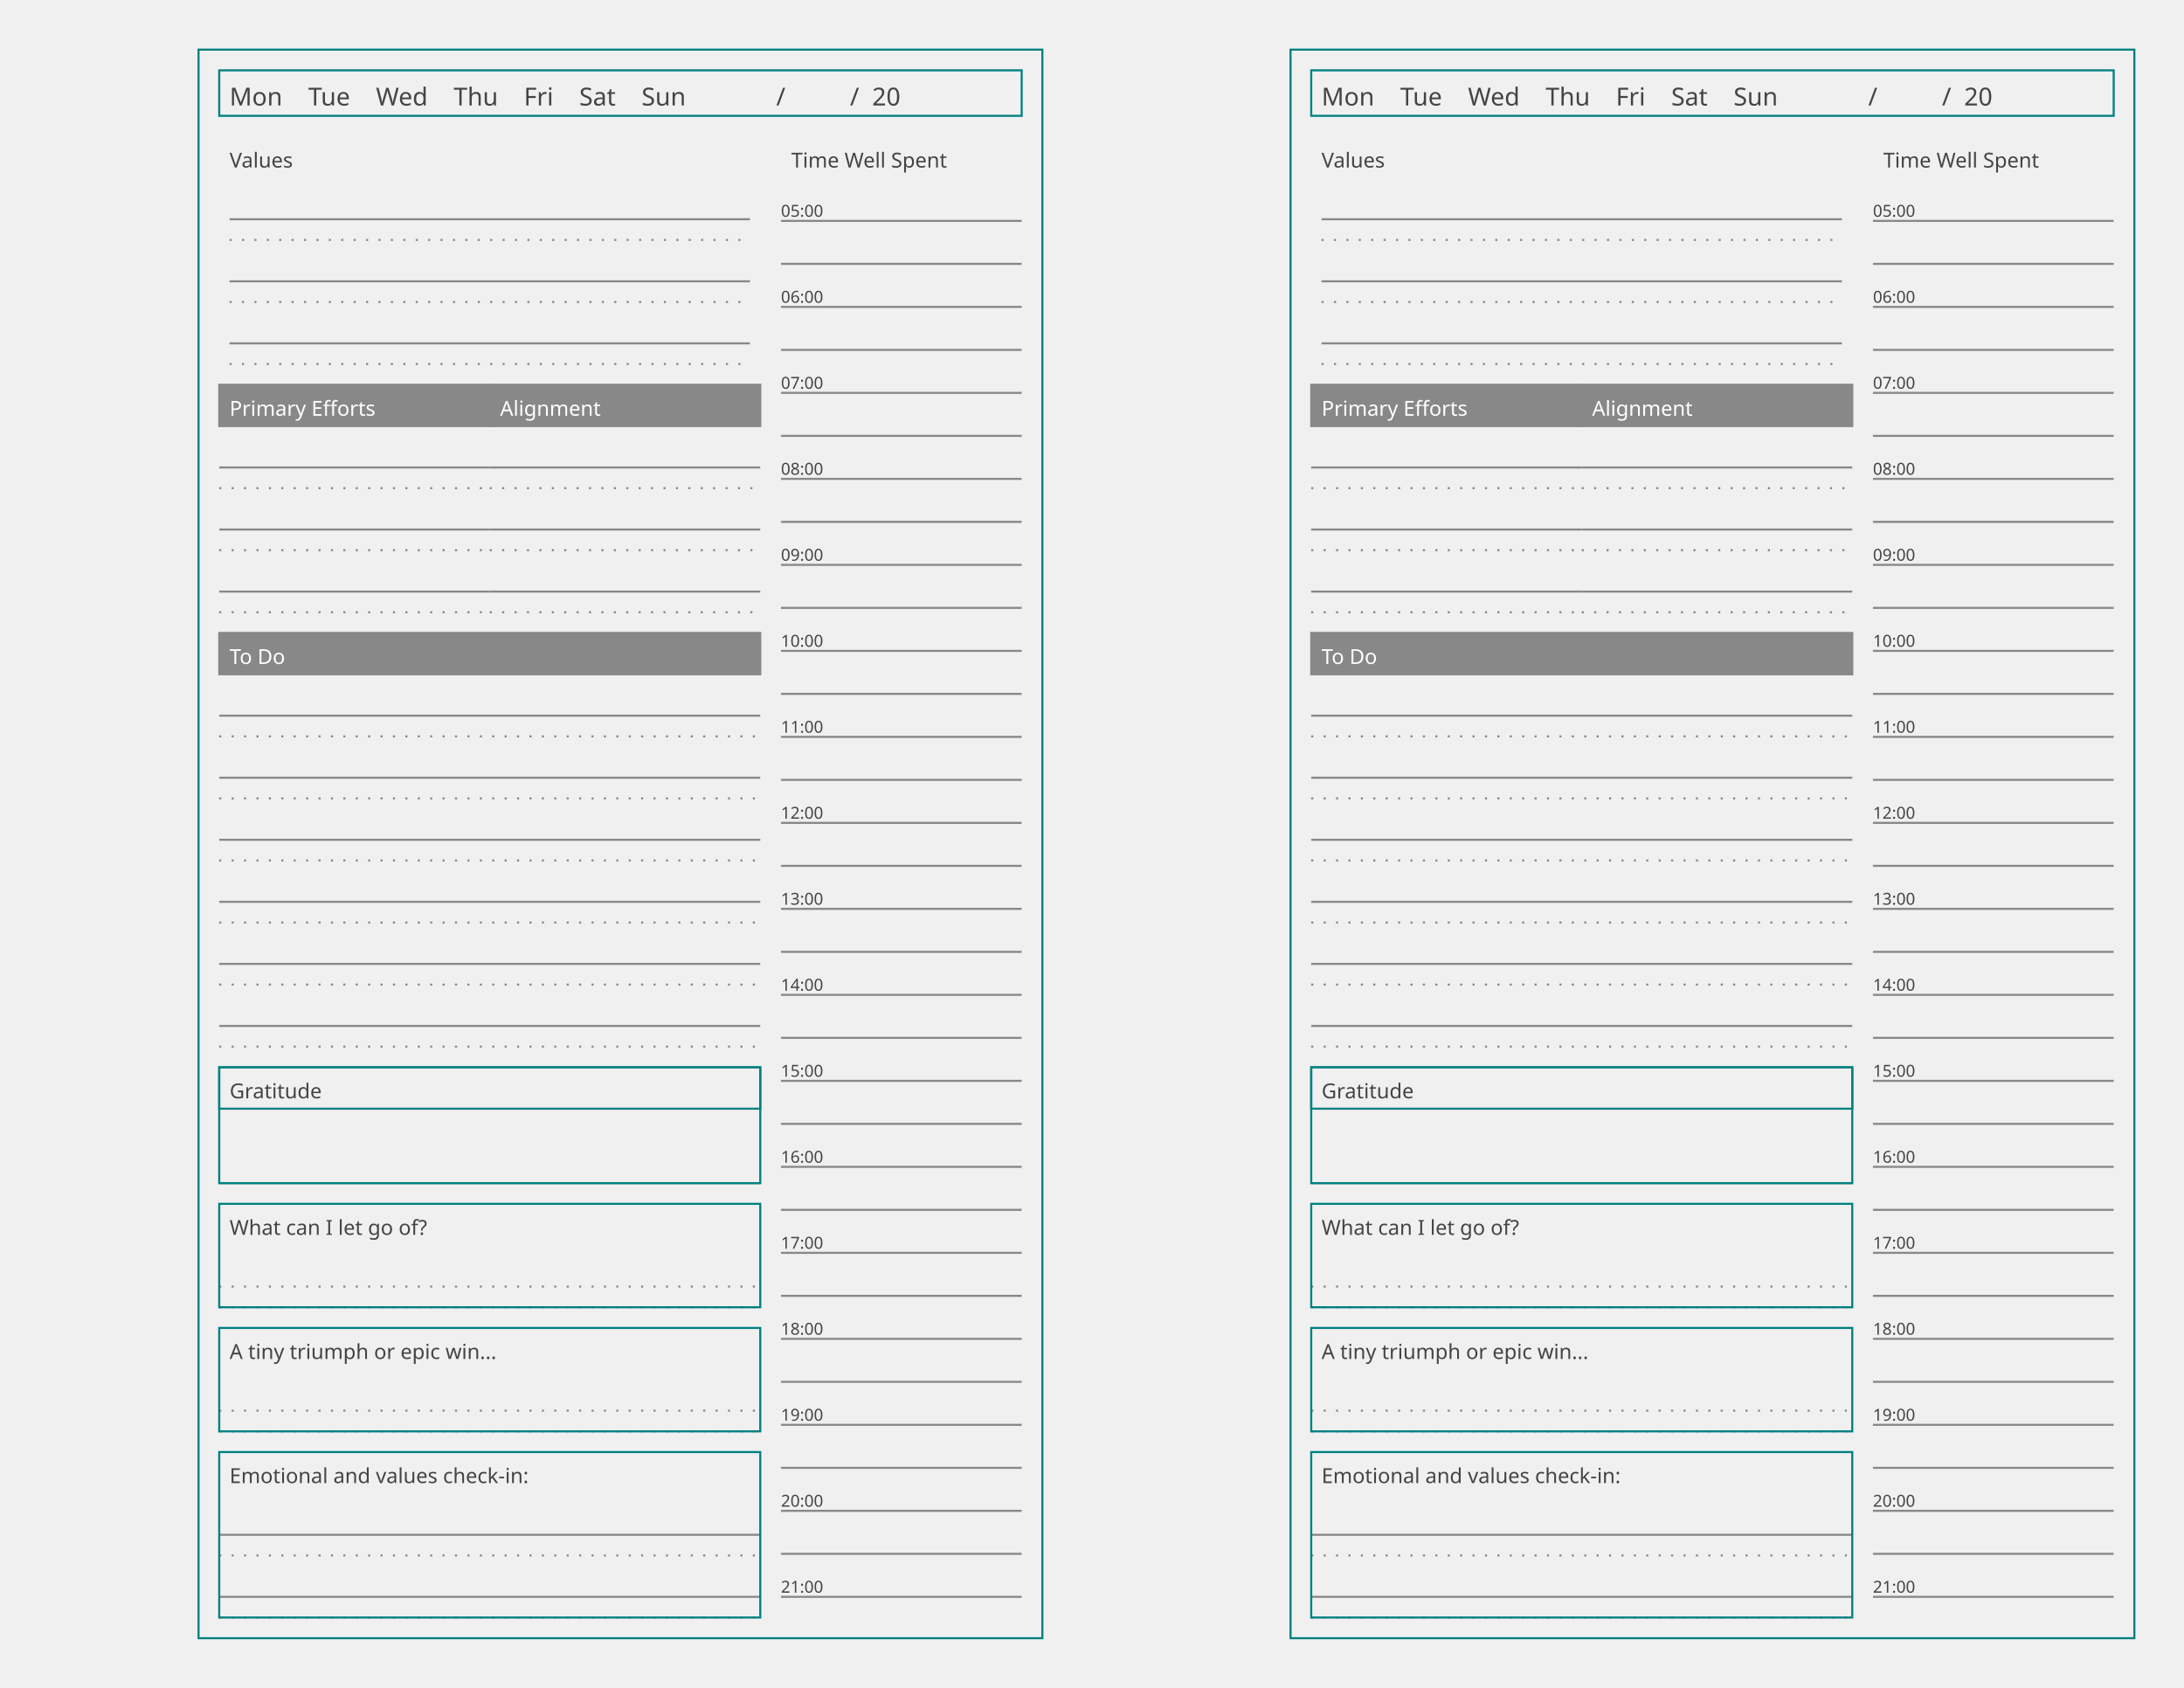
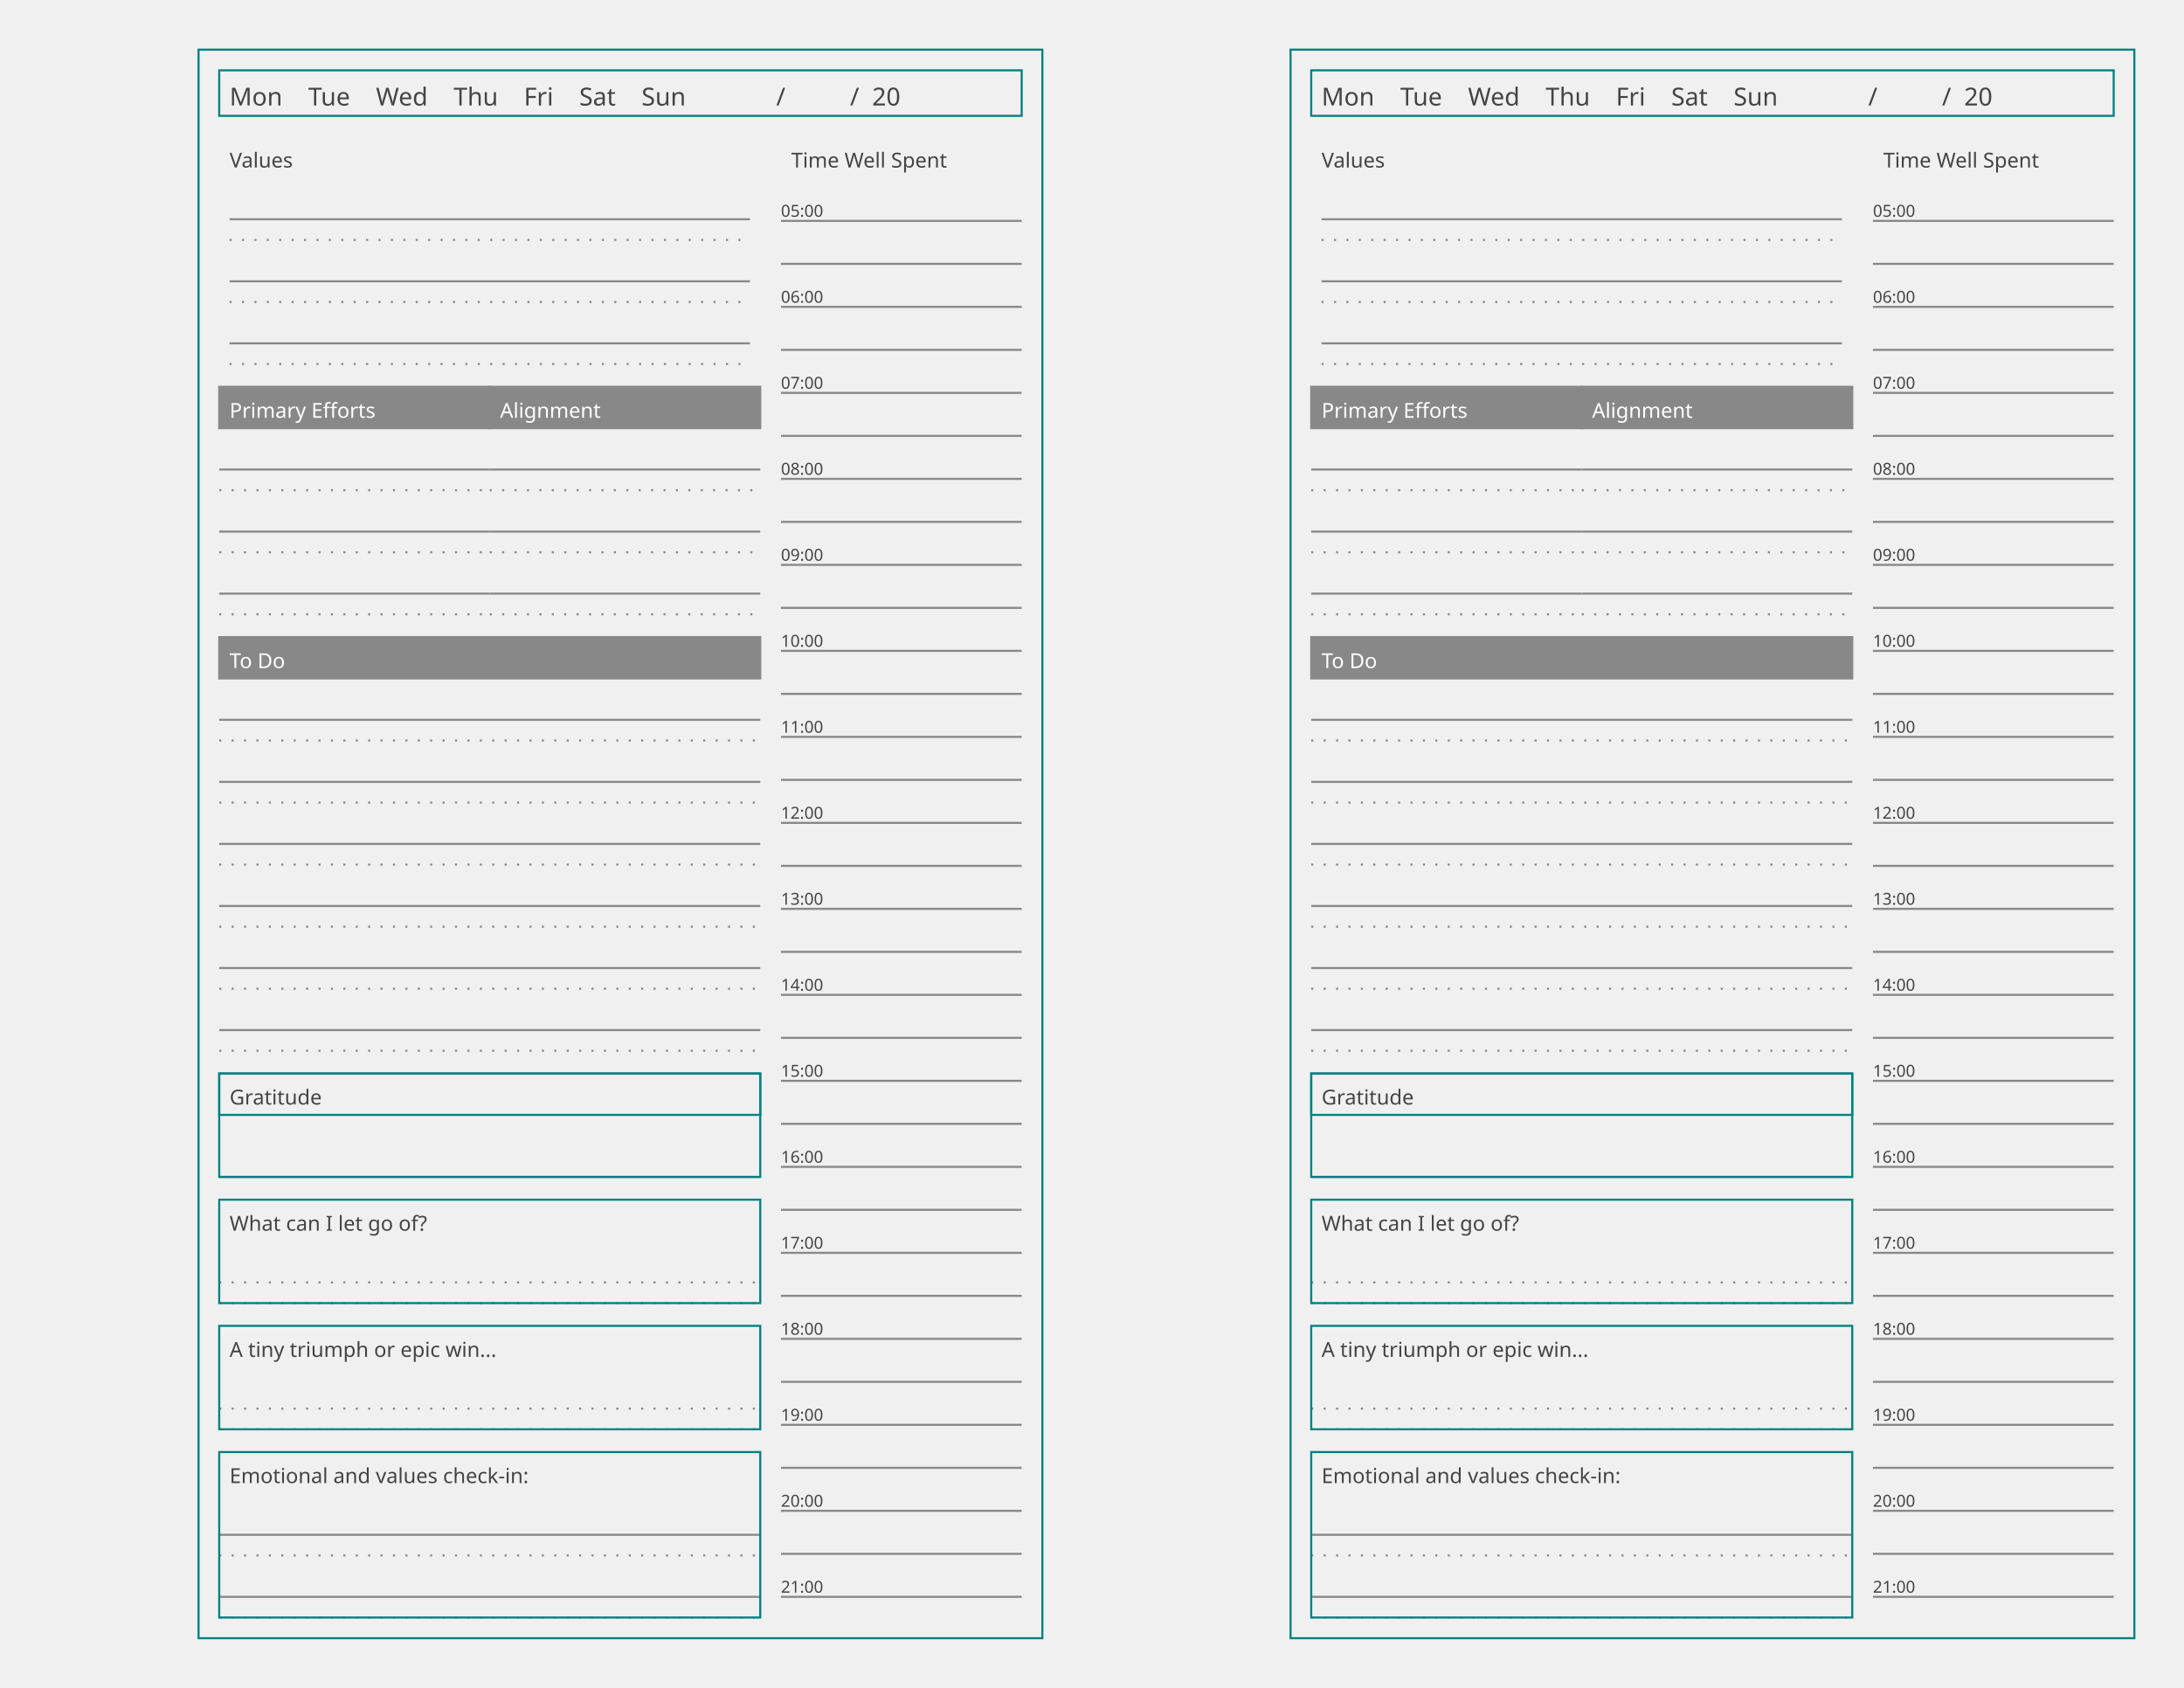
<svg xmlns="http://www.w3.org/2000/svg" baseProfile="tiny" height="8.5in" version="1.2" width="11in">
  <defs />
  <g transform="translate(96, 24.0)">
    <rect fill="none" height="768.0" stroke="#008080" width="408.0" x="0" y="0" />
    <g transform="translate(10, 10)">
      <rect fill="none" height="22" stroke="#008080" stroke-width="1" width="388.0" x="0" y="0" />
      <text alignment-baseline="text-after-edge" fill="#444444" font-family="Trebuchet MS" font-size="12" text-anchor="start" transform="translate(5,17)">Mon    Tue    Wed    Thu    Fri    Sat    Sun              /          /  20          </text>
    </g>
    <g transform="translate(10, 32)">
      <g transform="translate(0,10)">
        <g>
          <g transform="translate(0,0)">
            <text alignment-baseline="text-after-edge" fill="#444444" font-family="Ubuntu Mono" font-size="10" text-anchor="start" transform="translate(5,15)">Values</text>
          </g>
          <g transform="translate(0,20)">
            <g>
              <line stroke="#888888" stroke-dasharray="1,5" stroke-width="1" transform="translate(5,30.0)" x1="0" x2="251.6" y1="0" y2="0" />
              <line stroke="#888888" stroke-dasharray="1,5" stroke-width="1" transform="translate(5,60.0)" x1="0" x2="251.6" y1="0" y2="0" />
              <line stroke="#888888" stroke-dasharray="1,5" stroke-width="1" transform="translate(5,90.0)" x1="0" x2="251.6" y1="0" y2="0" />
            </g>
            <g>
              <line stroke="#888888" stroke-dasharray="1,0" stroke-width="1" transform="translate(5,20.0)" x1="0" x2="251.6" y1="0" y2="0" />
              <line stroke="#888888" stroke-dasharray="1,0" stroke-width="1" transform="translate(5,50.0)" x1="0" x2="251.6" y1="0" y2="0" />
              <line stroke="#888888" stroke-dasharray="1,0" stroke-width="1" transform="translate(5,80.0)" x1="0" x2="251.6" y1="0" y2="0" />
            </g>
          </g>
        </g>
      </g>
-       <g transform="translate(0,130)">
+       <g transform="translate(0,131.0)">
        <g>
          <g transform="translate(0,0)">
            <g>
              <g transform="translate(0,0)">
                <rect fill="#888888" height="20" stroke="#888888" stroke-width="1" width="130.8" x="0" y="0" />
                <text alignment-baseline="text-after-edge" fill="#ffffff" font-family="Trebuchet MS" font-size="10" text-anchor="start" transform="translate(5,15)">Primary Efforts</text>
              </g>
              <g transform="translate(0,20)">
                <g>
                  <line stroke="#888888" stroke-dasharray="1,5" stroke-width="1" transform="translate(0,30.0)" x1="0" x2="130.8" y1="0" y2="0" />
                  <line stroke="#888888" stroke-dasharray="1,5" stroke-width="1" transform="translate(0,60.0)" x1="0" x2="130.8" y1="0" y2="0" />
                  <line stroke="#888888" stroke-dasharray="1,5" stroke-width="1" transform="translate(0,90.0)" x1="0" x2="130.8" y1="0" y2="0" />
                </g>
                <g>
                  <line stroke="#888888" stroke-dasharray="1,0" stroke-width="1" transform="translate(0,20.0)" x1="0" x2="130.8" y1="0" y2="0" />
                  <line stroke="#888888" stroke-dasharray="1,0" stroke-width="1" transform="translate(0,50.0)" x1="0" x2="130.8" y1="0" y2="0" />
                  <line stroke="#888888" stroke-dasharray="1,0" stroke-width="1" transform="translate(0,80.0)" x1="0" x2="130.8" y1="0" y2="0" />
                </g>
              </g>
            </g>
          </g>
          <g transform="translate(130.8,0)">
            <g>
              <g transform="translate(0,0)">
                <rect fill="#888888" height="20" stroke="#888888" stroke-width="1" width="130.8" x="0" y="0" />
                <text alignment-baseline="text-after-edge" fill="#ffffff" font-family="Trebuchet MS" font-size="10" text-anchor="start" transform="translate(5,15)">Alignment</text>
              </g>
              <g transform="translate(0,20)">
                <g>
                  <line stroke="#888888" stroke-dasharray="1,5" stroke-width="1" transform="translate(0,30.0)" x1="0" x2="130.8" y1="0" y2="0" />
                  <line stroke="#888888" stroke-dasharray="1,5" stroke-width="1" transform="translate(0,60.0)" x1="0" x2="130.8" y1="0" y2="0" />
                  <line stroke="#888888" stroke-dasharray="1,5" stroke-width="1" transform="translate(0,90.0)" x1="0" x2="130.8" y1="0" y2="0" />
                </g>
                <g>
                  <line stroke="#888888" stroke-dasharray="1,0" stroke-width="1" transform="translate(0,20.0)" x1="0" x2="130.8" y1="0" y2="0" />
                  <line stroke="#888888" stroke-dasharray="1,0" stroke-width="1" transform="translate(0,50.0)" x1="0" x2="130.8" y1="0" y2="0" />
                  <line stroke="#888888" stroke-dasharray="1,0" stroke-width="1" transform="translate(0,80.0)" x1="0" x2="130.8" y1="0" y2="0" />
                </g>
              </g>
            </g>
          </g>
        </g>
      </g>
-       <g transform="translate(0,250)">
+       <g transform="translate(0,252.0)">
        <g>
          <g transform="translate(0,0)">
            <rect fill="#888888" height="20" stroke="#888888" stroke-width="1" width="261.6" x="0" y="0" />
            <text alignment-baseline="text-after-edge" fill="#ffffff" font-family="Ubuntu Mono" font-size="10" text-anchor="start" transform="translate(5,15)">To Do</text>
          </g>
          <g transform="translate(0,20)">
            <g>
              <line stroke="#888888" stroke-dasharray="1,5" stroke-width="1" transform="translate(0,30.0)" x1="0" x2="261.6" y1="0" y2="0" />
              <line stroke="#888888" stroke-dasharray="1,5" stroke-width="1" transform="translate(0,60.0)" x1="0" x2="261.6" y1="0" y2="0" />
              <line stroke="#888888" stroke-dasharray="1,5" stroke-width="1" transform="translate(0,90.0)" x1="0" x2="261.6" y1="0" y2="0" />
              <line stroke="#888888" stroke-dasharray="1,5" stroke-width="1" transform="translate(0,120.0)" x1="0" x2="261.6" y1="0" y2="0" />
              <line stroke="#888888" stroke-dasharray="1,5" stroke-width="1" transform="translate(0,150.0)" x1="0" x2="261.6" y1="0" y2="0" />
              <line stroke="#888888" stroke-dasharray="1,5" stroke-width="1" transform="translate(0,180.0)" x1="0" x2="261.6" y1="0" y2="0" />
            </g>
            <g>
              <line stroke="#888888" stroke-dasharray="1,0" stroke-width="1" transform="translate(0,20.0)" x1="0" x2="261.6" y1="0" y2="0" />
              <line stroke="#888888" stroke-dasharray="1,0" stroke-width="1" transform="translate(0,50.0)" x1="0" x2="261.6" y1="0" y2="0" />
              <line stroke="#888888" stroke-dasharray="1,0" stroke-width="1" transform="translate(0,80.0)" x1="0" x2="261.6" y1="0" y2="0" />
              <line stroke="#888888" stroke-dasharray="1,0" stroke-width="1" transform="translate(0,110.0)" x1="0" x2="261.6" y1="0" y2="0" />
              <line stroke="#888888" stroke-dasharray="1,0" stroke-width="1" transform="translate(0,140.0)" x1="0" x2="261.6" y1="0" y2="0" />
              <line stroke="#888888" stroke-dasharray="1,0" stroke-width="1" transform="translate(0,170.0)" x1="0" x2="261.6" y1="0" y2="0" />
            </g>
          </g>
        </g>
      </g>
-       <g transform="translate(0,460)">
+       <g transform="translate(0,463.0)">
        <g>
          <g transform="translate(0,0)">
            <rect fill="none" height="20" stroke="#008080" stroke-width="1" width="261.6" x="0" y="0" />
            <text alignment-baseline="text-after-edge" fill="#444444" font-family="Trebuchet MS" font-size="10" text-anchor="start" transform="translate(5,15)">Gratitude</text>
          </g>
          <g transform="translate(0,20)">
-             <line stroke="#888888" stroke-dasharray="1,0" stroke-width="1" transform="translate(0,36.0)" x1="0" x2="261.6" y1="0" y2="0" />
-           </g>
-         </g>
-         <rect fill="none" height="56.0" stroke="#008080" stroke-width="1" width="261.6" x="0" y="0" />
-       </g>
-       <g transform="translate(0,526.0)">
+             <line stroke="#888888" stroke-dasharray="1,0" stroke-width="1" transform="translate(0,30.0)" x1="0" x2="261.6" y1="0" y2="0" />
+           </g>
+         </g>
+         <rect fill="none" height="50" stroke="#008080" stroke-width="1" width="261.6" x="0" y="0" />
+       </g>
+       <g transform="translate(0,524.0)">
        <g>
          <g transform="translate(0,0)">
            <text alignment-baseline="text-after-edge" fill="#444444" font-family="Ubuntu Mono" font-size="10" text-anchor="start" transform="translate(5,15)">What can I let go of?</text>
          </g>
          <g transform="translate(0,20)">
            <g>
              <line stroke="#888888" stroke-dasharray="1,5" stroke-width="1" transform="translate(0,30.0)" x1="0" x2="261.6" y1="0" y2="0" />
            </g>
            <g>
              <line stroke="#888888" stroke-dasharray="1,5" stroke-width="1" transform="translate(0,20.0)" x1="0" x2="261.6" y1="0" y2="0" />
            </g>
          </g>
        </g>
        <rect fill="none" height="50" stroke="#008080" stroke-width="1" width="261.6" x="0" y="0" />
      </g>
-       <g transform="translate(0,586.0)">
+       <g transform="translate(0,585.0)">
        <g>
          <g transform="translate(0,0)">
            <text alignment-baseline="text-after-edge" fill="#444444" font-family="Ubuntu Mono" font-size="10" text-anchor="start" transform="translate(5,15)">A tiny triumph or epic win...</text>
          </g>
          <g transform="translate(0,20)">
            <g>
              <line stroke="#888888" stroke-dasharray="1,5" stroke-width="1" transform="translate(0,30.0)" x1="0" x2="261.6" y1="0" y2="0" />
            </g>
            <g>
              <line stroke="#888888" stroke-dasharray="1,5" stroke-width="1" transform="translate(0,20.0)" x1="0" x2="261.6" y1="0" y2="0" />
            </g>
          </g>
        </g>
        <rect fill="none" height="50" stroke="#008080" stroke-width="1" width="261.6" x="0" y="0" />
      </g>
      <g transform="translate(0,646.0)">
        <g>
          <g transform="translate(0,0)">
            <text alignment-baseline="text-after-edge" fill="#444444" font-family="Ubuntu Mono" font-size="10" text-anchor="start" transform="translate(5,15)">Emotional and values check-in:</text>
          </g>
          <g transform="translate(0,20)">
            <g>
              <line stroke="#888888" stroke-dasharray="1,5" stroke-width="1" transform="translate(0,30.0)" x1="0" x2="261.6" y1="0" y2="0" />
              <line stroke="#888888" stroke-dasharray="1,5" stroke-width="1" transform="translate(0,60.0)" x1="0" x2="261.6" y1="0" y2="0" />
            </g>
            <g>
              <line stroke="#888888" stroke-dasharray="1,0" stroke-width="1" transform="translate(0,20.0)" x1="0" x2="261.6" y1="0" y2="0" />
              <line stroke="#888888" stroke-dasharray="1,0" stroke-width="1" transform="translate(0,50.0)" x1="0" x2="261.6" y1="0" y2="0" />
            </g>
          </g>
        </g>
        <rect fill="none" height="80" stroke="#008080" stroke-width="1" width="261.6" x="0" y="0" />
      </g>
    </g>
    <g transform="translate(281.6,32)">
      <g>
        <rect fill="none" height="20" stroke="none" width="116.4" x="0" y="10" />
        <text alignment-baseline="text-after-edge" fill="#444444" font-family="Ubuntu Mono" font-size="10" text-anchor="start" x="5" y="25">Time Well Spent</text>
      </g>
      <g>
        <text alignment-baseline="text-after-edge" fill="#444444" font-family="Ubuntu Mono" font-size="8" text-anchor="start" x="0" y="48.788">05:00</text>
        <line stroke="#888888" x1="0" x2="116.4" y1="50.788" y2="50.788" />
        <line stroke="#888888" x1="0" x2="116.4" y1="71.576" y2="71.576" />
        <text alignment-baseline="text-after-edge" fill="#444444" font-family="Ubuntu Mono" font-size="8" text-anchor="start" x="0" y="90.364">06:00</text>
        <line stroke="#888888" x1="0" x2="116.4" y1="92.364" y2="92.364" />
        <line stroke="#888888" x1="0" x2="116.4" y1="113.152" y2="113.152" />
        <text alignment-baseline="text-after-edge" fill="#444444" font-family="Ubuntu Mono" font-size="8" text-anchor="start" x="0" y="131.939">07:00</text>
        <line stroke="#888888" x1="0" x2="116.4" y1="133.939" y2="133.939" />
        <line stroke="#888888" x1="0" x2="116.4" y1="154.727" y2="154.727" />
        <text alignment-baseline="text-after-edge" fill="#444444" font-family="Ubuntu Mono" font-size="8" text-anchor="start" x="0" y="173.515">08:00</text>
        <line stroke="#888888" x1="0" x2="116.4" y1="175.515" y2="175.515" />
        <line stroke="#888888" x1="0" x2="116.4" y1="196.303" y2="196.303" />
        <text alignment-baseline="text-after-edge" fill="#444444" font-family="Ubuntu Mono" font-size="8" text-anchor="start" x="0" y="215.091">09:00</text>
        <line stroke="#888888" x1="0" x2="116.4" y1="217.091" y2="217.091" />
        <line stroke="#888888" x1="0" x2="116.4" y1="237.879" y2="237.879" />
        <text alignment-baseline="text-after-edge" fill="#444444" font-family="Ubuntu Mono" font-size="8" text-anchor="start" x="0" y="256.667">10:00</text>
        <line stroke="#888888" x1="0" x2="116.4" y1="258.667" y2="258.667" />
        <line stroke="#888888" x1="0" x2="116.4" y1="279.455" y2="279.455" />
        <text alignment-baseline="text-after-edge" fill="#444444" font-family="Ubuntu Mono" font-size="8" text-anchor="start" x="0" y="298.242">11:00</text>
        <line stroke="#888888" x1="0" x2="116.4" y1="300.242" y2="300.242" />
        <line stroke="#888888" x1="0" x2="116.4" y1="321.03" y2="321.03" />
        <text alignment-baseline="text-after-edge" fill="#444444" font-family="Ubuntu Mono" font-size="8" text-anchor="start" x="0" y="339.818">12:00</text>
        <line stroke="#888888" x1="0" x2="116.4" y1="341.818" y2="341.818" />
        <line stroke="#888888" x1="0" x2="116.4" y1="362.606" y2="362.606" />
        <text alignment-baseline="text-after-edge" fill="#444444" font-family="Ubuntu Mono" font-size="8" text-anchor="start" x="0" y="381.394">13:00</text>
        <line stroke="#888888" x1="0" x2="116.4" y1="383.394" y2="383.394" />
        <line stroke="#888888" x1="0" x2="116.4" y1="404.182" y2="404.182" />
        <text alignment-baseline="text-after-edge" fill="#444444" font-family="Ubuntu Mono" font-size="8" text-anchor="start" x="0" y="422.97">14:00</text>
        <line stroke="#888888" x1="0" x2="116.4" y1="424.97" y2="424.97" />
        <line stroke="#888888" x1="0" x2="116.4" y1="445.758" y2="445.758" />
        <text alignment-baseline="text-after-edge" fill="#444444" font-family="Ubuntu Mono" font-size="8" text-anchor="start" x="0" y="464.545">15:00</text>
        <line stroke="#888888" x1="0" x2="116.4" y1="466.545" y2="466.545" />
        <line stroke="#888888" x1="0" x2="116.4" y1="487.333" y2="487.333" />
        <text alignment-baseline="text-after-edge" fill="#444444" font-family="Ubuntu Mono" font-size="8" text-anchor="start" x="0" y="506.121">16:00</text>
        <line stroke="#888888" x1="0" x2="116.4" y1="508.121" y2="508.121" />
        <line stroke="#888888" x1="0" x2="116.4" y1="528.909" y2="528.909" />
        <text alignment-baseline="text-after-edge" fill="#444444" font-family="Ubuntu Mono" font-size="8" text-anchor="start" x="0" y="547.697">17:00</text>
        <line stroke="#888888" x1="0" x2="116.4" y1="549.697" y2="549.697" />
        <line stroke="#888888" x1="0" x2="116.4" y1="570.485" y2="570.485" />
        <text alignment-baseline="text-after-edge" fill="#444444" font-family="Ubuntu Mono" font-size="8" text-anchor="start" x="0" y="589.273">18:00</text>
        <line stroke="#888888" x1="0" x2="116.4" y1="591.273" y2="591.273" />
        <line stroke="#888888" x1="0" x2="116.4" y1="612.061" y2="612.061" />
        <text alignment-baseline="text-after-edge" fill="#444444" font-family="Ubuntu Mono" font-size="8" text-anchor="start" x="0" y="630.848">19:00</text>
        <line stroke="#888888" x1="0" x2="116.4" y1="632.848" y2="632.848" />
        <line stroke="#888888" x1="0" x2="116.4" y1="653.636" y2="653.636" />
        <text alignment-baseline="text-after-edge" fill="#444444" font-family="Ubuntu Mono" font-size="8" text-anchor="start" x="0" y="672.424">20:00</text>
        <line stroke="#888888" x1="0" x2="116.4" y1="674.424" y2="674.424" />
        <line stroke="#888888" x1="0" x2="116.4" y1="695.212" y2="695.212" />
        <text alignment-baseline="text-after-edge" fill="#444444" font-family="Ubuntu Mono" font-size="8" text-anchor="start" x="0" y="714.0">21:00</text>
        <line stroke="#888888" x1="0" x2="116.4" y1="716.0" y2="716.0" />
      </g>
    </g>
  </g>
  <g transform="translate(624.0, 24.0)">
    <rect fill="none" height="768.0" stroke="#008080" width="408.0" x="0" y="0" />
    <g transform="translate(10, 10)">
      <rect fill="none" height="22" stroke="#008080" stroke-width="1" width="388.0" x="0" y="0" />
      <text alignment-baseline="text-after-edge" fill="#444444" font-family="Trebuchet MS" font-size="12" text-anchor="start" transform="translate(5,17)">Mon    Tue    Wed    Thu    Fri    Sat    Sun              /          /  20          </text>
    </g>
    <g transform="translate(10, 32)">
      <g transform="translate(0,10)">
        <g>
          <g transform="translate(0,0)">
            <text alignment-baseline="text-after-edge" fill="#444444" font-family="Ubuntu Mono" font-size="10" text-anchor="start" transform="translate(5,15)">Values</text>
          </g>
          <g transform="translate(0,20)">
            <g>
              <line stroke="#888888" stroke-dasharray="1,5" stroke-width="1" transform="translate(5,30.0)" x1="0" x2="251.6" y1="0" y2="0" />
              <line stroke="#888888" stroke-dasharray="1,5" stroke-width="1" transform="translate(5,60.0)" x1="0" x2="251.6" y1="0" y2="0" />
              <line stroke="#888888" stroke-dasharray="1,5" stroke-width="1" transform="translate(5,90.0)" x1="0" x2="251.6" y1="0" y2="0" />
            </g>
            <g>
              <line stroke="#888888" stroke-dasharray="1,0" stroke-width="1" transform="translate(5,20.0)" x1="0" x2="251.6" y1="0" y2="0" />
              <line stroke="#888888" stroke-dasharray="1,0" stroke-width="1" transform="translate(5,50.0)" x1="0" x2="251.6" y1="0" y2="0" />
              <line stroke="#888888" stroke-dasharray="1,0" stroke-width="1" transform="translate(5,80.0)" x1="0" x2="251.6" y1="0" y2="0" />
            </g>
          </g>
        </g>
      </g>
-       <g transform="translate(0,130)">
+       <g transform="translate(0,131.0)">
        <g>
          <g transform="translate(0,0)">
            <g>
              <g transform="translate(0,0)">
                <rect fill="#888888" height="20" stroke="#888888" stroke-width="1" width="130.8" x="0" y="0" />
                <text alignment-baseline="text-after-edge" fill="#ffffff" font-family="Trebuchet MS" font-size="10" text-anchor="start" transform="translate(5,15)">Primary Efforts</text>
              </g>
              <g transform="translate(0,20)">
                <g>
                  <line stroke="#888888" stroke-dasharray="1,5" stroke-width="1" transform="translate(0,30.0)" x1="0" x2="130.8" y1="0" y2="0" />
                  <line stroke="#888888" stroke-dasharray="1,5" stroke-width="1" transform="translate(0,60.0)" x1="0" x2="130.8" y1="0" y2="0" />
                  <line stroke="#888888" stroke-dasharray="1,5" stroke-width="1" transform="translate(0,90.0)" x1="0" x2="130.8" y1="0" y2="0" />
                </g>
                <g>
                  <line stroke="#888888" stroke-dasharray="1,0" stroke-width="1" transform="translate(0,20.0)" x1="0" x2="130.8" y1="0" y2="0" />
                  <line stroke="#888888" stroke-dasharray="1,0" stroke-width="1" transform="translate(0,50.0)" x1="0" x2="130.8" y1="0" y2="0" />
                  <line stroke="#888888" stroke-dasharray="1,0" stroke-width="1" transform="translate(0,80.0)" x1="0" x2="130.8" y1="0" y2="0" />
                </g>
              </g>
            </g>
          </g>
          <g transform="translate(130.8,0)">
            <g>
              <g transform="translate(0,0)">
                <rect fill="#888888" height="20" stroke="#888888" stroke-width="1" width="130.8" x="0" y="0" />
                <text alignment-baseline="text-after-edge" fill="#ffffff" font-family="Trebuchet MS" font-size="10" text-anchor="start" transform="translate(5,15)">Alignment</text>
              </g>
              <g transform="translate(0,20)">
                <g>
                  <line stroke="#888888" stroke-dasharray="1,5" stroke-width="1" transform="translate(0,30.0)" x1="0" x2="130.8" y1="0" y2="0" />
                  <line stroke="#888888" stroke-dasharray="1,5" stroke-width="1" transform="translate(0,60.0)" x1="0" x2="130.8" y1="0" y2="0" />
                  <line stroke="#888888" stroke-dasharray="1,5" stroke-width="1" transform="translate(0,90.0)" x1="0" x2="130.8" y1="0" y2="0" />
                </g>
                <g>
                  <line stroke="#888888" stroke-dasharray="1,0" stroke-width="1" transform="translate(0,20.0)" x1="0" x2="130.8" y1="0" y2="0" />
                  <line stroke="#888888" stroke-dasharray="1,0" stroke-width="1" transform="translate(0,50.0)" x1="0" x2="130.8" y1="0" y2="0" />
                  <line stroke="#888888" stroke-dasharray="1,0" stroke-width="1" transform="translate(0,80.0)" x1="0" x2="130.8" y1="0" y2="0" />
                </g>
              </g>
            </g>
          </g>
        </g>
      </g>
-       <g transform="translate(0,250)">
+       <g transform="translate(0,252.0)">
        <g>
          <g transform="translate(0,0)">
            <rect fill="#888888" height="20" stroke="#888888" stroke-width="1" width="261.6" x="0" y="0" />
            <text alignment-baseline="text-after-edge" fill="#ffffff" font-family="Ubuntu Mono" font-size="10" text-anchor="start" transform="translate(5,15)">To Do</text>
          </g>
          <g transform="translate(0,20)">
            <g>
              <line stroke="#888888" stroke-dasharray="1,5" stroke-width="1" transform="translate(0,30.0)" x1="0" x2="261.6" y1="0" y2="0" />
              <line stroke="#888888" stroke-dasharray="1,5" stroke-width="1" transform="translate(0,60.0)" x1="0" x2="261.6" y1="0" y2="0" />
              <line stroke="#888888" stroke-dasharray="1,5" stroke-width="1" transform="translate(0,90.0)" x1="0" x2="261.6" y1="0" y2="0" />
              <line stroke="#888888" stroke-dasharray="1,5" stroke-width="1" transform="translate(0,120.0)" x1="0" x2="261.6" y1="0" y2="0" />
              <line stroke="#888888" stroke-dasharray="1,5" stroke-width="1" transform="translate(0,150.0)" x1="0" x2="261.6" y1="0" y2="0" />
              <line stroke="#888888" stroke-dasharray="1,5" stroke-width="1" transform="translate(0,180.0)" x1="0" x2="261.6" y1="0" y2="0" />
            </g>
            <g>
              <line stroke="#888888" stroke-dasharray="1,0" stroke-width="1" transform="translate(0,20.0)" x1="0" x2="261.6" y1="0" y2="0" />
              <line stroke="#888888" stroke-dasharray="1,0" stroke-width="1" transform="translate(0,50.0)" x1="0" x2="261.6" y1="0" y2="0" />
              <line stroke="#888888" stroke-dasharray="1,0" stroke-width="1" transform="translate(0,80.0)" x1="0" x2="261.6" y1="0" y2="0" />
              <line stroke="#888888" stroke-dasharray="1,0" stroke-width="1" transform="translate(0,110.0)" x1="0" x2="261.6" y1="0" y2="0" />
              <line stroke="#888888" stroke-dasharray="1,0" stroke-width="1" transform="translate(0,140.0)" x1="0" x2="261.6" y1="0" y2="0" />
              <line stroke="#888888" stroke-dasharray="1,0" stroke-width="1" transform="translate(0,170.0)" x1="0" x2="261.6" y1="0" y2="0" />
            </g>
          </g>
        </g>
      </g>
-       <g transform="translate(0,460)">
+       <g transform="translate(0,463.0)">
        <g>
          <g transform="translate(0,0)">
            <rect fill="none" height="20" stroke="#008080" stroke-width="1" width="261.6" x="0" y="0" />
            <text alignment-baseline="text-after-edge" fill="#444444" font-family="Trebuchet MS" font-size="10" text-anchor="start" transform="translate(5,15)">Gratitude</text>
          </g>
          <g transform="translate(0,20)">
-             <line stroke="#888888" stroke-dasharray="1,0" stroke-width="1" transform="translate(0,36.0)" x1="0" x2="261.6" y1="0" y2="0" />
-           </g>
-         </g>
-         <rect fill="none" height="56.0" stroke="#008080" stroke-width="1" width="261.6" x="0" y="0" />
-       </g>
-       <g transform="translate(0,526.0)">
+             <line stroke="#888888" stroke-dasharray="1,0" stroke-width="1" transform="translate(0,30.0)" x1="0" x2="261.6" y1="0" y2="0" />
+           </g>
+         </g>
+         <rect fill="none" height="50" stroke="#008080" stroke-width="1" width="261.6" x="0" y="0" />
+       </g>
+       <g transform="translate(0,524.0)">
        <g>
          <g transform="translate(0,0)">
            <text alignment-baseline="text-after-edge" fill="#444444" font-family="Ubuntu Mono" font-size="10" text-anchor="start" transform="translate(5,15)">What can I let go of?</text>
          </g>
          <g transform="translate(0,20)">
            <g>
              <line stroke="#888888" stroke-dasharray="1,5" stroke-width="1" transform="translate(0,30.0)" x1="0" x2="261.6" y1="0" y2="0" />
            </g>
            <g>
              <line stroke="#888888" stroke-dasharray="1,5" stroke-width="1" transform="translate(0,20.0)" x1="0" x2="261.6" y1="0" y2="0" />
            </g>
          </g>
        </g>
        <rect fill="none" height="50" stroke="#008080" stroke-width="1" width="261.6" x="0" y="0" />
      </g>
-       <g transform="translate(0,586.0)">
+       <g transform="translate(0,585.0)">
        <g>
          <g transform="translate(0,0)">
            <text alignment-baseline="text-after-edge" fill="#444444" font-family="Ubuntu Mono" font-size="10" text-anchor="start" transform="translate(5,15)">A tiny triumph or epic win...</text>
          </g>
          <g transform="translate(0,20)">
            <g>
              <line stroke="#888888" stroke-dasharray="1,5" stroke-width="1" transform="translate(0,30.0)" x1="0" x2="261.6" y1="0" y2="0" />
            </g>
            <g>
              <line stroke="#888888" stroke-dasharray="1,5" stroke-width="1" transform="translate(0,20.0)" x1="0" x2="261.6" y1="0" y2="0" />
            </g>
          </g>
        </g>
        <rect fill="none" height="50" stroke="#008080" stroke-width="1" width="261.6" x="0" y="0" />
      </g>
      <g transform="translate(0,646.0)">
        <g>
          <g transform="translate(0,0)">
            <text alignment-baseline="text-after-edge" fill="#444444" font-family="Ubuntu Mono" font-size="10" text-anchor="start" transform="translate(5,15)">Emotional and values check-in:</text>
          </g>
          <g transform="translate(0,20)">
            <g>
              <line stroke="#888888" stroke-dasharray="1,5" stroke-width="1" transform="translate(0,30.0)" x1="0" x2="261.6" y1="0" y2="0" />
              <line stroke="#888888" stroke-dasharray="1,5" stroke-width="1" transform="translate(0,60.0)" x1="0" x2="261.6" y1="0" y2="0" />
            </g>
            <g>
              <line stroke="#888888" stroke-dasharray="1,0" stroke-width="1" transform="translate(0,20.0)" x1="0" x2="261.6" y1="0" y2="0" />
              <line stroke="#888888" stroke-dasharray="1,0" stroke-width="1" transform="translate(0,50.0)" x1="0" x2="261.6" y1="0" y2="0" />
            </g>
          </g>
        </g>
        <rect fill="none" height="80" stroke="#008080" stroke-width="1" width="261.6" x="0" y="0" />
      </g>
    </g>
    <g transform="translate(281.6,32)">
      <g>
        <rect fill="none" height="20" stroke="none" width="116.4" x="0" y="10" />
        <text alignment-baseline="text-after-edge" fill="#444444" font-family="Ubuntu Mono" font-size="10" text-anchor="start" x="5" y="25">Time Well Spent</text>
      </g>
      <g>
        <text alignment-baseline="text-after-edge" fill="#444444" font-family="Ubuntu Mono" font-size="8" text-anchor="start" x="0" y="48.788">05:00</text>
        <line stroke="#888888" x1="0" x2="116.4" y1="50.788" y2="50.788" />
        <line stroke="#888888" x1="0" x2="116.4" y1="71.576" y2="71.576" />
        <text alignment-baseline="text-after-edge" fill="#444444" font-family="Ubuntu Mono" font-size="8" text-anchor="start" x="0" y="90.364">06:00</text>
        <line stroke="#888888" x1="0" x2="116.4" y1="92.364" y2="92.364" />
        <line stroke="#888888" x1="0" x2="116.4" y1="113.152" y2="113.152" />
        <text alignment-baseline="text-after-edge" fill="#444444" font-family="Ubuntu Mono" font-size="8" text-anchor="start" x="0" y="131.939">07:00</text>
        <line stroke="#888888" x1="0" x2="116.4" y1="133.939" y2="133.939" />
        <line stroke="#888888" x1="0" x2="116.4" y1="154.727" y2="154.727" />
        <text alignment-baseline="text-after-edge" fill="#444444" font-family="Ubuntu Mono" font-size="8" text-anchor="start" x="0" y="173.515">08:00</text>
        <line stroke="#888888" x1="0" x2="116.4" y1="175.515" y2="175.515" />
        <line stroke="#888888" x1="0" x2="116.4" y1="196.303" y2="196.303" />
        <text alignment-baseline="text-after-edge" fill="#444444" font-family="Ubuntu Mono" font-size="8" text-anchor="start" x="0" y="215.091">09:00</text>
        <line stroke="#888888" x1="0" x2="116.4" y1="217.091" y2="217.091" />
        <line stroke="#888888" x1="0" x2="116.4" y1="237.879" y2="237.879" />
        <text alignment-baseline="text-after-edge" fill="#444444" font-family="Ubuntu Mono" font-size="8" text-anchor="start" x="0" y="256.667">10:00</text>
        <line stroke="#888888" x1="0" x2="116.4" y1="258.667" y2="258.667" />
        <line stroke="#888888" x1="0" x2="116.4" y1="279.455" y2="279.455" />
        <text alignment-baseline="text-after-edge" fill="#444444" font-family="Ubuntu Mono" font-size="8" text-anchor="start" x="0" y="298.242">11:00</text>
        <line stroke="#888888" x1="0" x2="116.4" y1="300.242" y2="300.242" />
        <line stroke="#888888" x1="0" x2="116.4" y1="321.03" y2="321.03" />
        <text alignment-baseline="text-after-edge" fill="#444444" font-family="Ubuntu Mono" font-size="8" text-anchor="start" x="0" y="339.818">12:00</text>
        <line stroke="#888888" x1="0" x2="116.4" y1="341.818" y2="341.818" />
        <line stroke="#888888" x1="0" x2="116.4" y1="362.606" y2="362.606" />
        <text alignment-baseline="text-after-edge" fill="#444444" font-family="Ubuntu Mono" font-size="8" text-anchor="start" x="0" y="381.394">13:00</text>
        <line stroke="#888888" x1="0" x2="116.4" y1="383.394" y2="383.394" />
        <line stroke="#888888" x1="0" x2="116.4" y1="404.182" y2="404.182" />
        <text alignment-baseline="text-after-edge" fill="#444444" font-family="Ubuntu Mono" font-size="8" text-anchor="start" x="0" y="422.97">14:00</text>
        <line stroke="#888888" x1="0" x2="116.4" y1="424.97" y2="424.97" />
        <line stroke="#888888" x1="0" x2="116.4" y1="445.758" y2="445.758" />
        <text alignment-baseline="text-after-edge" fill="#444444" font-family="Ubuntu Mono" font-size="8" text-anchor="start" x="0" y="464.545">15:00</text>
        <line stroke="#888888" x1="0" x2="116.4" y1="466.545" y2="466.545" />
        <line stroke="#888888" x1="0" x2="116.4" y1="487.333" y2="487.333" />
        <text alignment-baseline="text-after-edge" fill="#444444" font-family="Ubuntu Mono" font-size="8" text-anchor="start" x="0" y="506.121">16:00</text>
        <line stroke="#888888" x1="0" x2="116.4" y1="508.121" y2="508.121" />
        <line stroke="#888888" x1="0" x2="116.4" y1="528.909" y2="528.909" />
        <text alignment-baseline="text-after-edge" fill="#444444" font-family="Ubuntu Mono" font-size="8" text-anchor="start" x="0" y="547.697">17:00</text>
        <line stroke="#888888" x1="0" x2="116.4" y1="549.697" y2="549.697" />
        <line stroke="#888888" x1="0" x2="116.4" y1="570.485" y2="570.485" />
        <text alignment-baseline="text-after-edge" fill="#444444" font-family="Ubuntu Mono" font-size="8" text-anchor="start" x="0" y="589.273">18:00</text>
        <line stroke="#888888" x1="0" x2="116.4" y1="591.273" y2="591.273" />
        <line stroke="#888888" x1="0" x2="116.4" y1="612.061" y2="612.061" />
        <text alignment-baseline="text-after-edge" fill="#444444" font-family="Ubuntu Mono" font-size="8" text-anchor="start" x="0" y="630.848">19:00</text>
        <line stroke="#888888" x1="0" x2="116.4" y1="632.848" y2="632.848" />
        <line stroke="#888888" x1="0" x2="116.4" y1="653.636" y2="653.636" />
        <text alignment-baseline="text-after-edge" fill="#444444" font-family="Ubuntu Mono" font-size="8" text-anchor="start" x="0" y="672.424">20:00</text>
        <line stroke="#888888" x1="0" x2="116.4" y1="674.424" y2="674.424" />
        <line stroke="#888888" x1="0" x2="116.4" y1="695.212" y2="695.212" />
        <text alignment-baseline="text-after-edge" fill="#444444" font-family="Ubuntu Mono" font-size="8" text-anchor="start" x="0" y="714.0">21:00</text>
        <line stroke="#888888" x1="0" x2="116.4" y1="716.0" y2="716.0" />
      </g>
    </g>
  </g>
</svg>
